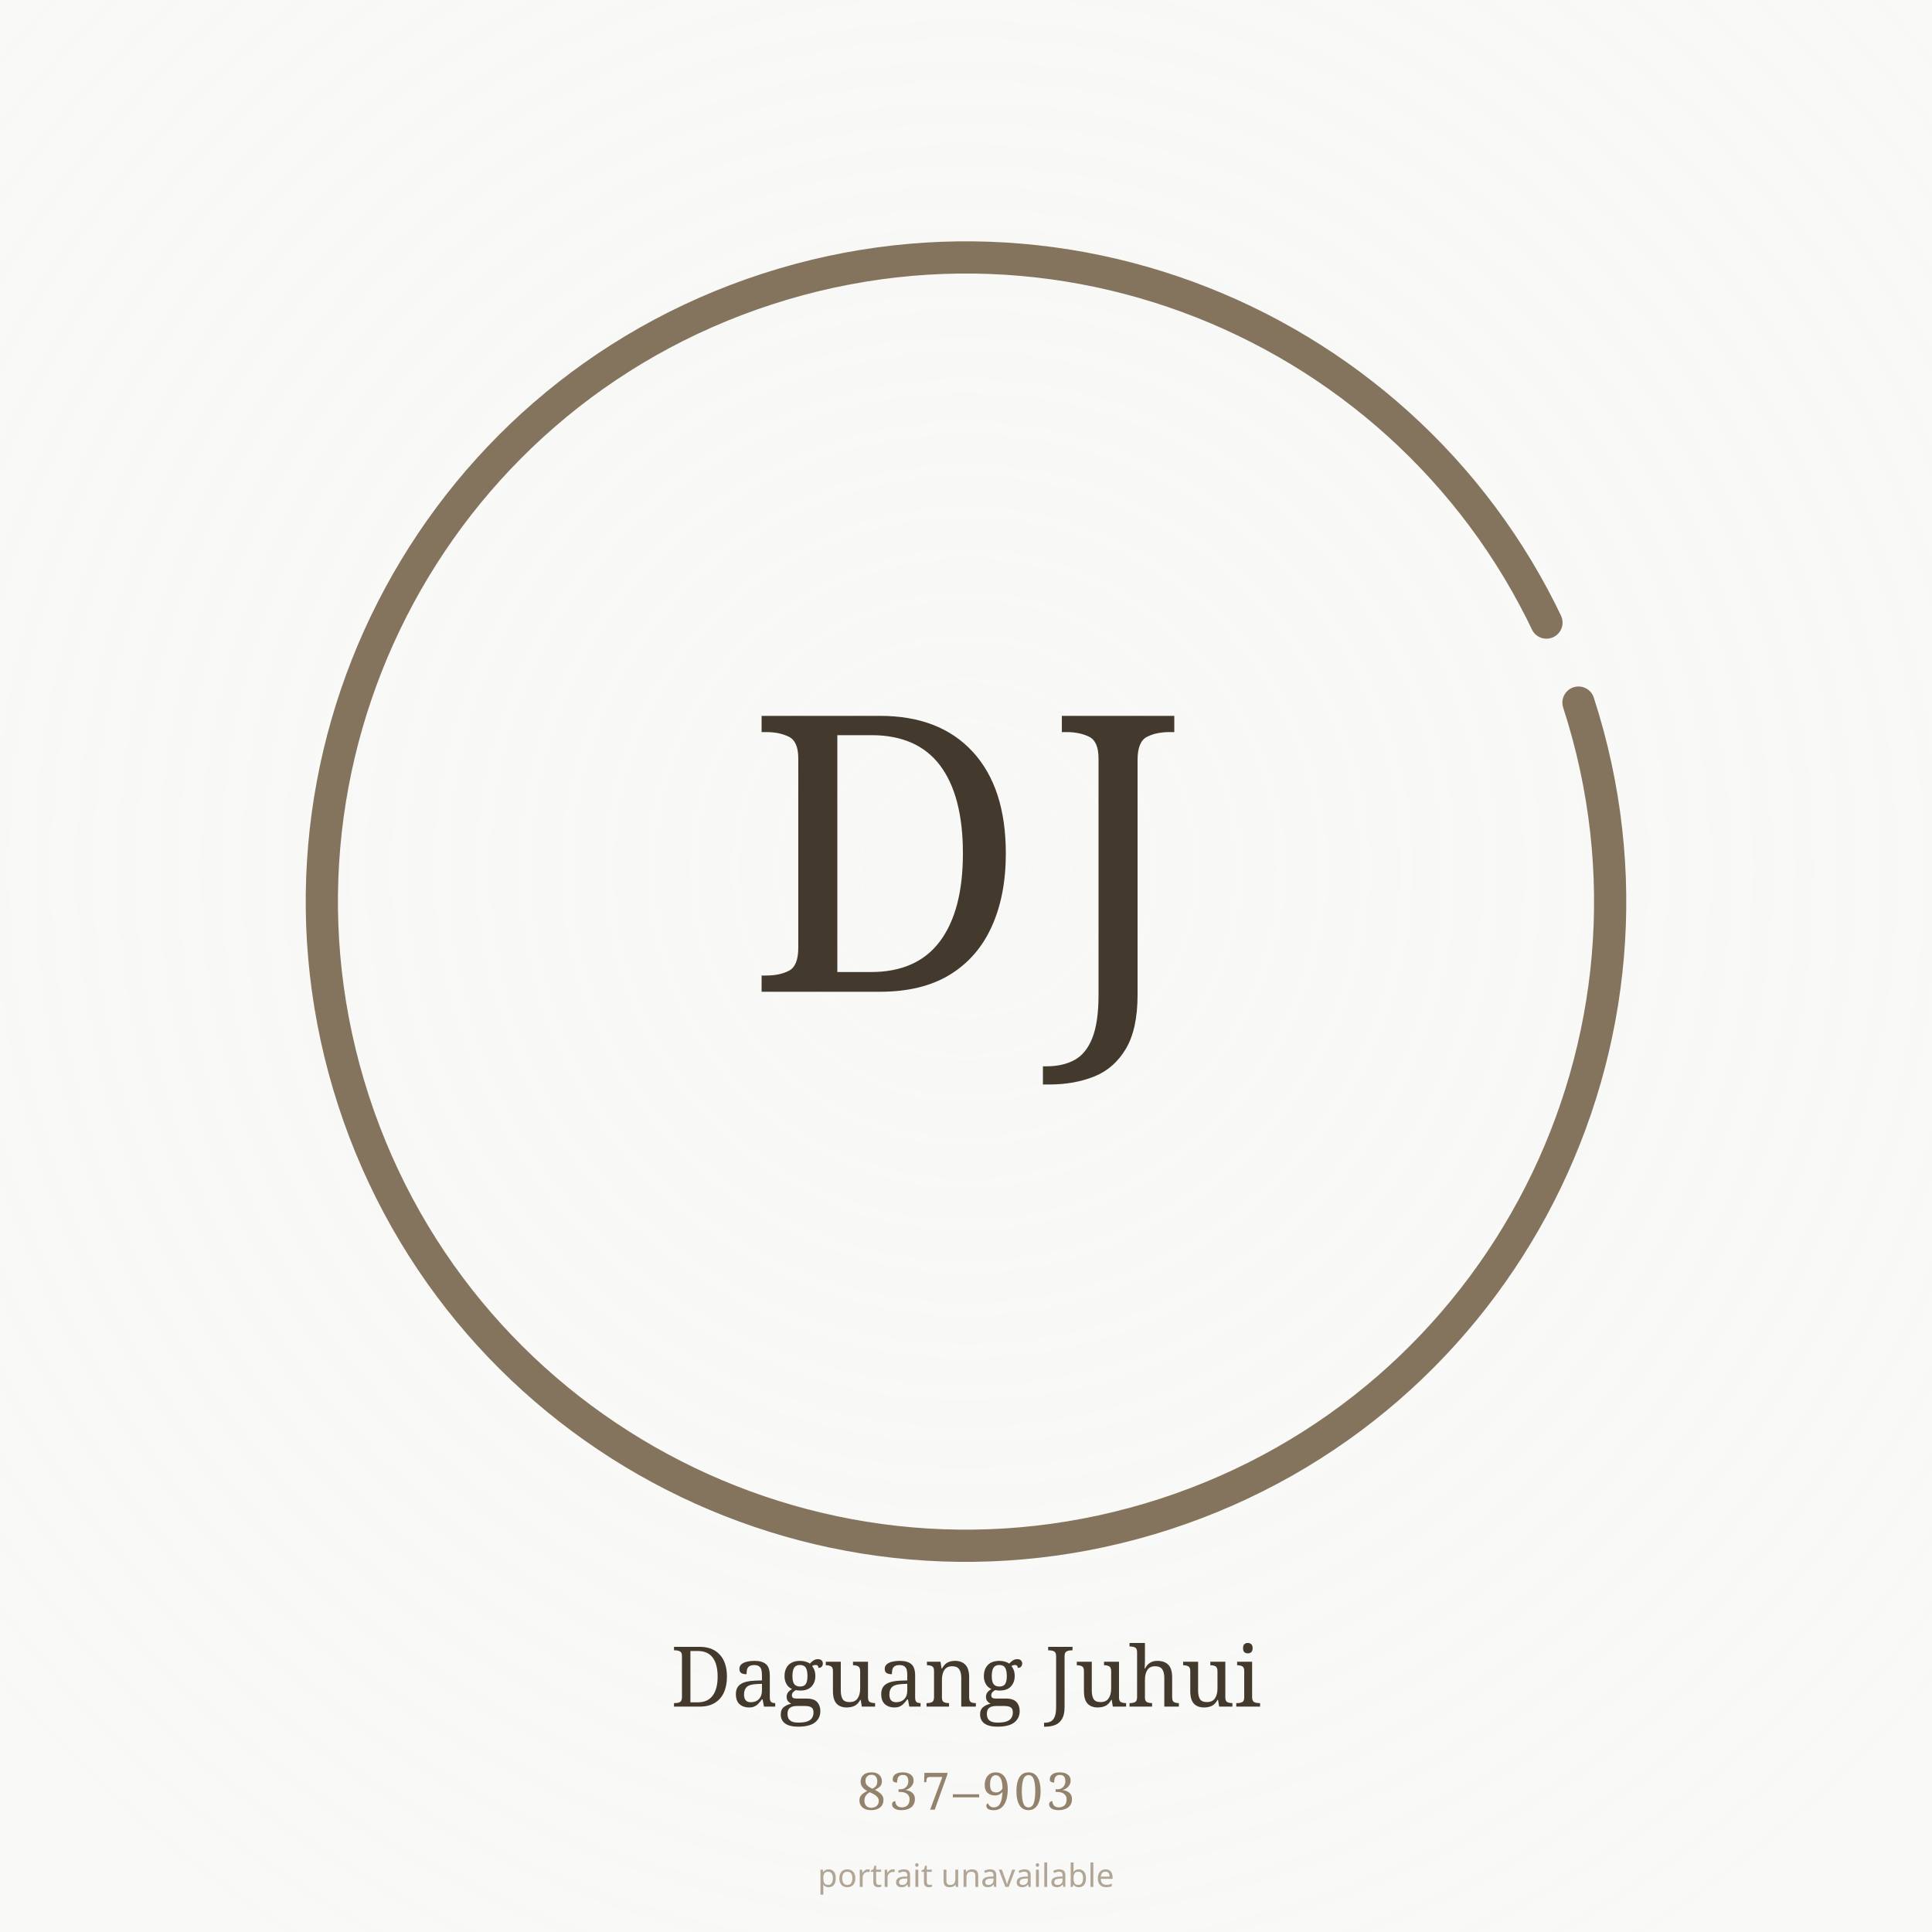
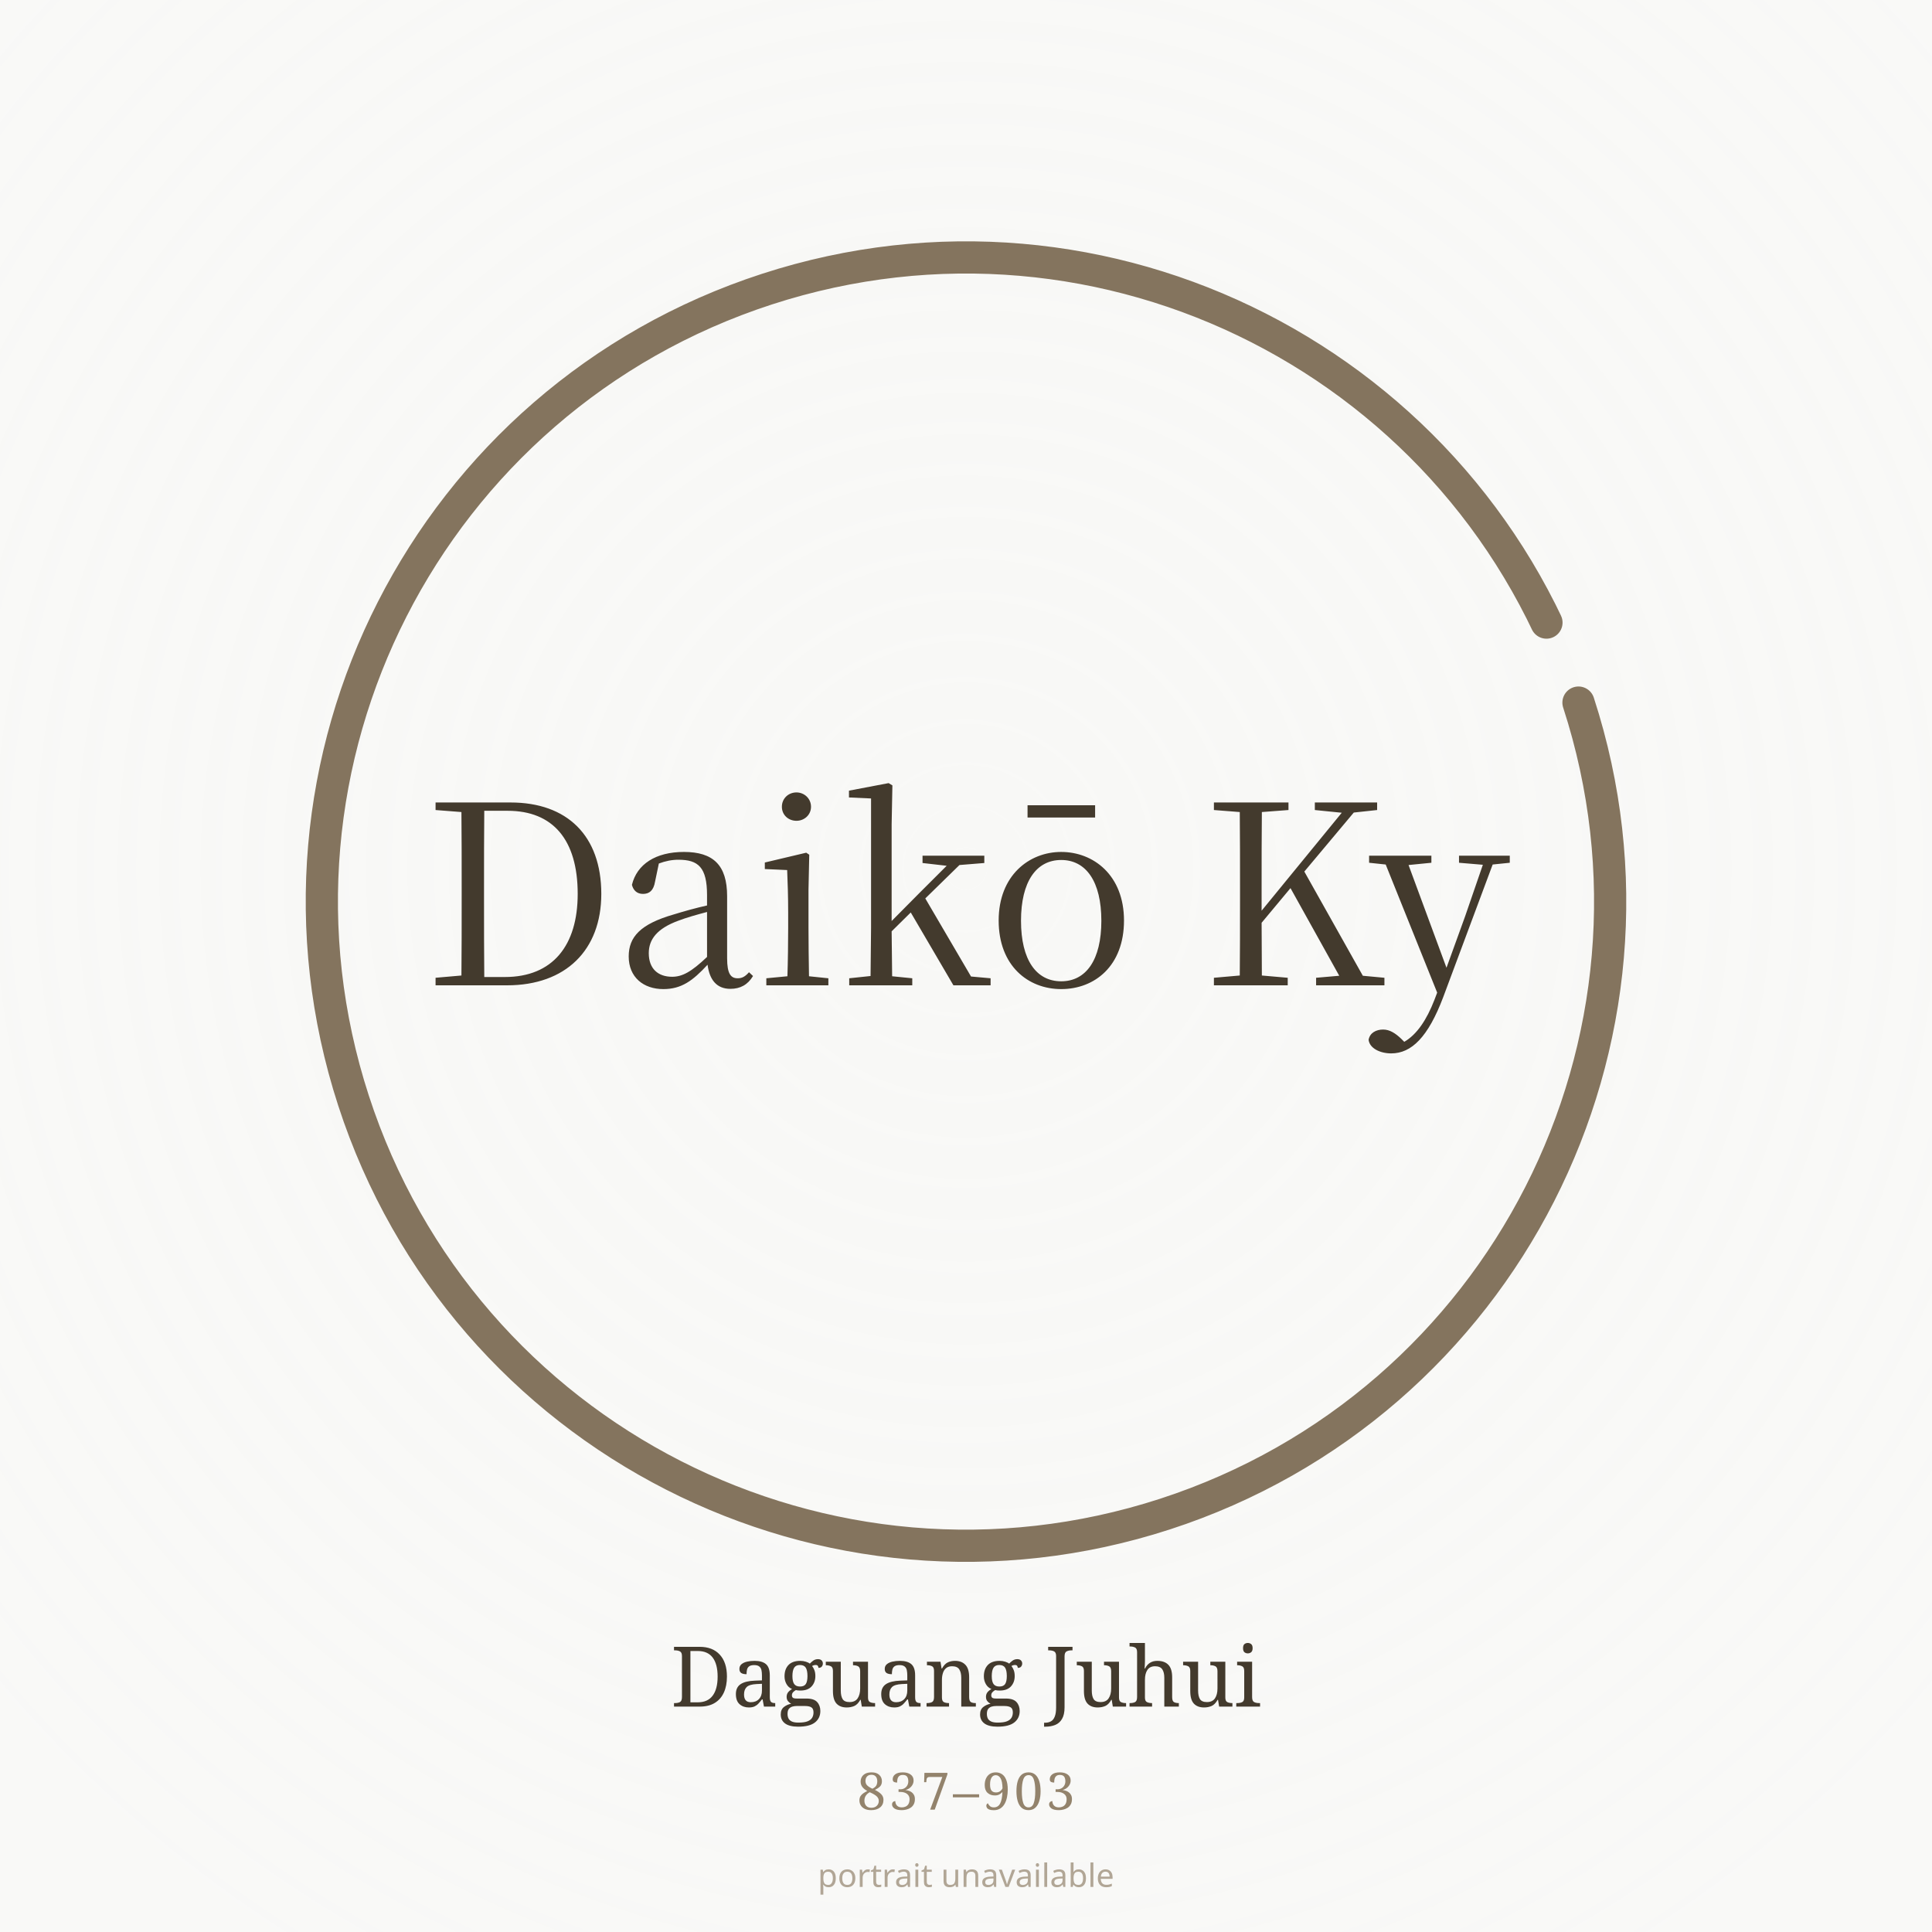
<svg xmlns="http://www.w3.org/2000/svg" viewBox="0 0 600 600" width="600" height="600" role="img" aria-label="Daguang Juhui — portrait unavailable">
  <defs>
    <radialGradient id="paper" cx="50%" cy="45%" r="65%">
      <stop offset="0%" stop-color="hsl(35, 14%, 97%)" stop-opacity="1" />
      <stop offset="100%" stop-color="hsl(35, 14%, 97%)" stop-opacity="0.88" />
    </radialGradient>
  </defs>
  <rect width="600" height="600" fill="url(#paper)" />
  <g transform="translate(300 280)">
    <circle r="200" fill="none" stroke="hsl(35, 25%, 35%)" stroke-width="10" stroke-linecap="round" stroke-dasharray="1230 30" transform="rotate(-18)" opacity="0.85" />
-     <text y="28" text-anchor="middle" font-family="Cormorant Garamond, serif" font-size="120" fill="hsl(35, 20%, 22%)" style="font-weight:500; letter-spacing:6px;">DJ</text>
+     <text y="26" text-anchor="middle" font-family="Songti SC, STSong, Noto Serif CJK TC, serif" font-size="78" fill="hsl(35, 20%, 22%)" style="font-weight:500;">Daikō Ky</text>
  </g>
  <text x="300" y="530" text-anchor="middle" font-family="Cormorant Garamond, serif" font-size="26" fill="hsl(35, 20%, 22%)" style="font-weight:500;">Daguang Juhui</text>
  <text x="300" y="562" text-anchor="middle" font-family="Cormorant Garamond, serif" font-size="16" fill="hsl(35, 15%, 50%)" style="letter-spacing:1px;">837–903</text>
  <text x="300" y="586" text-anchor="middle" font-family="system-ui, sans-serif" font-size="10" fill="hsl(35, 15%, 50%)" opacity="0.7">portrait unavailable</text>
</svg>
